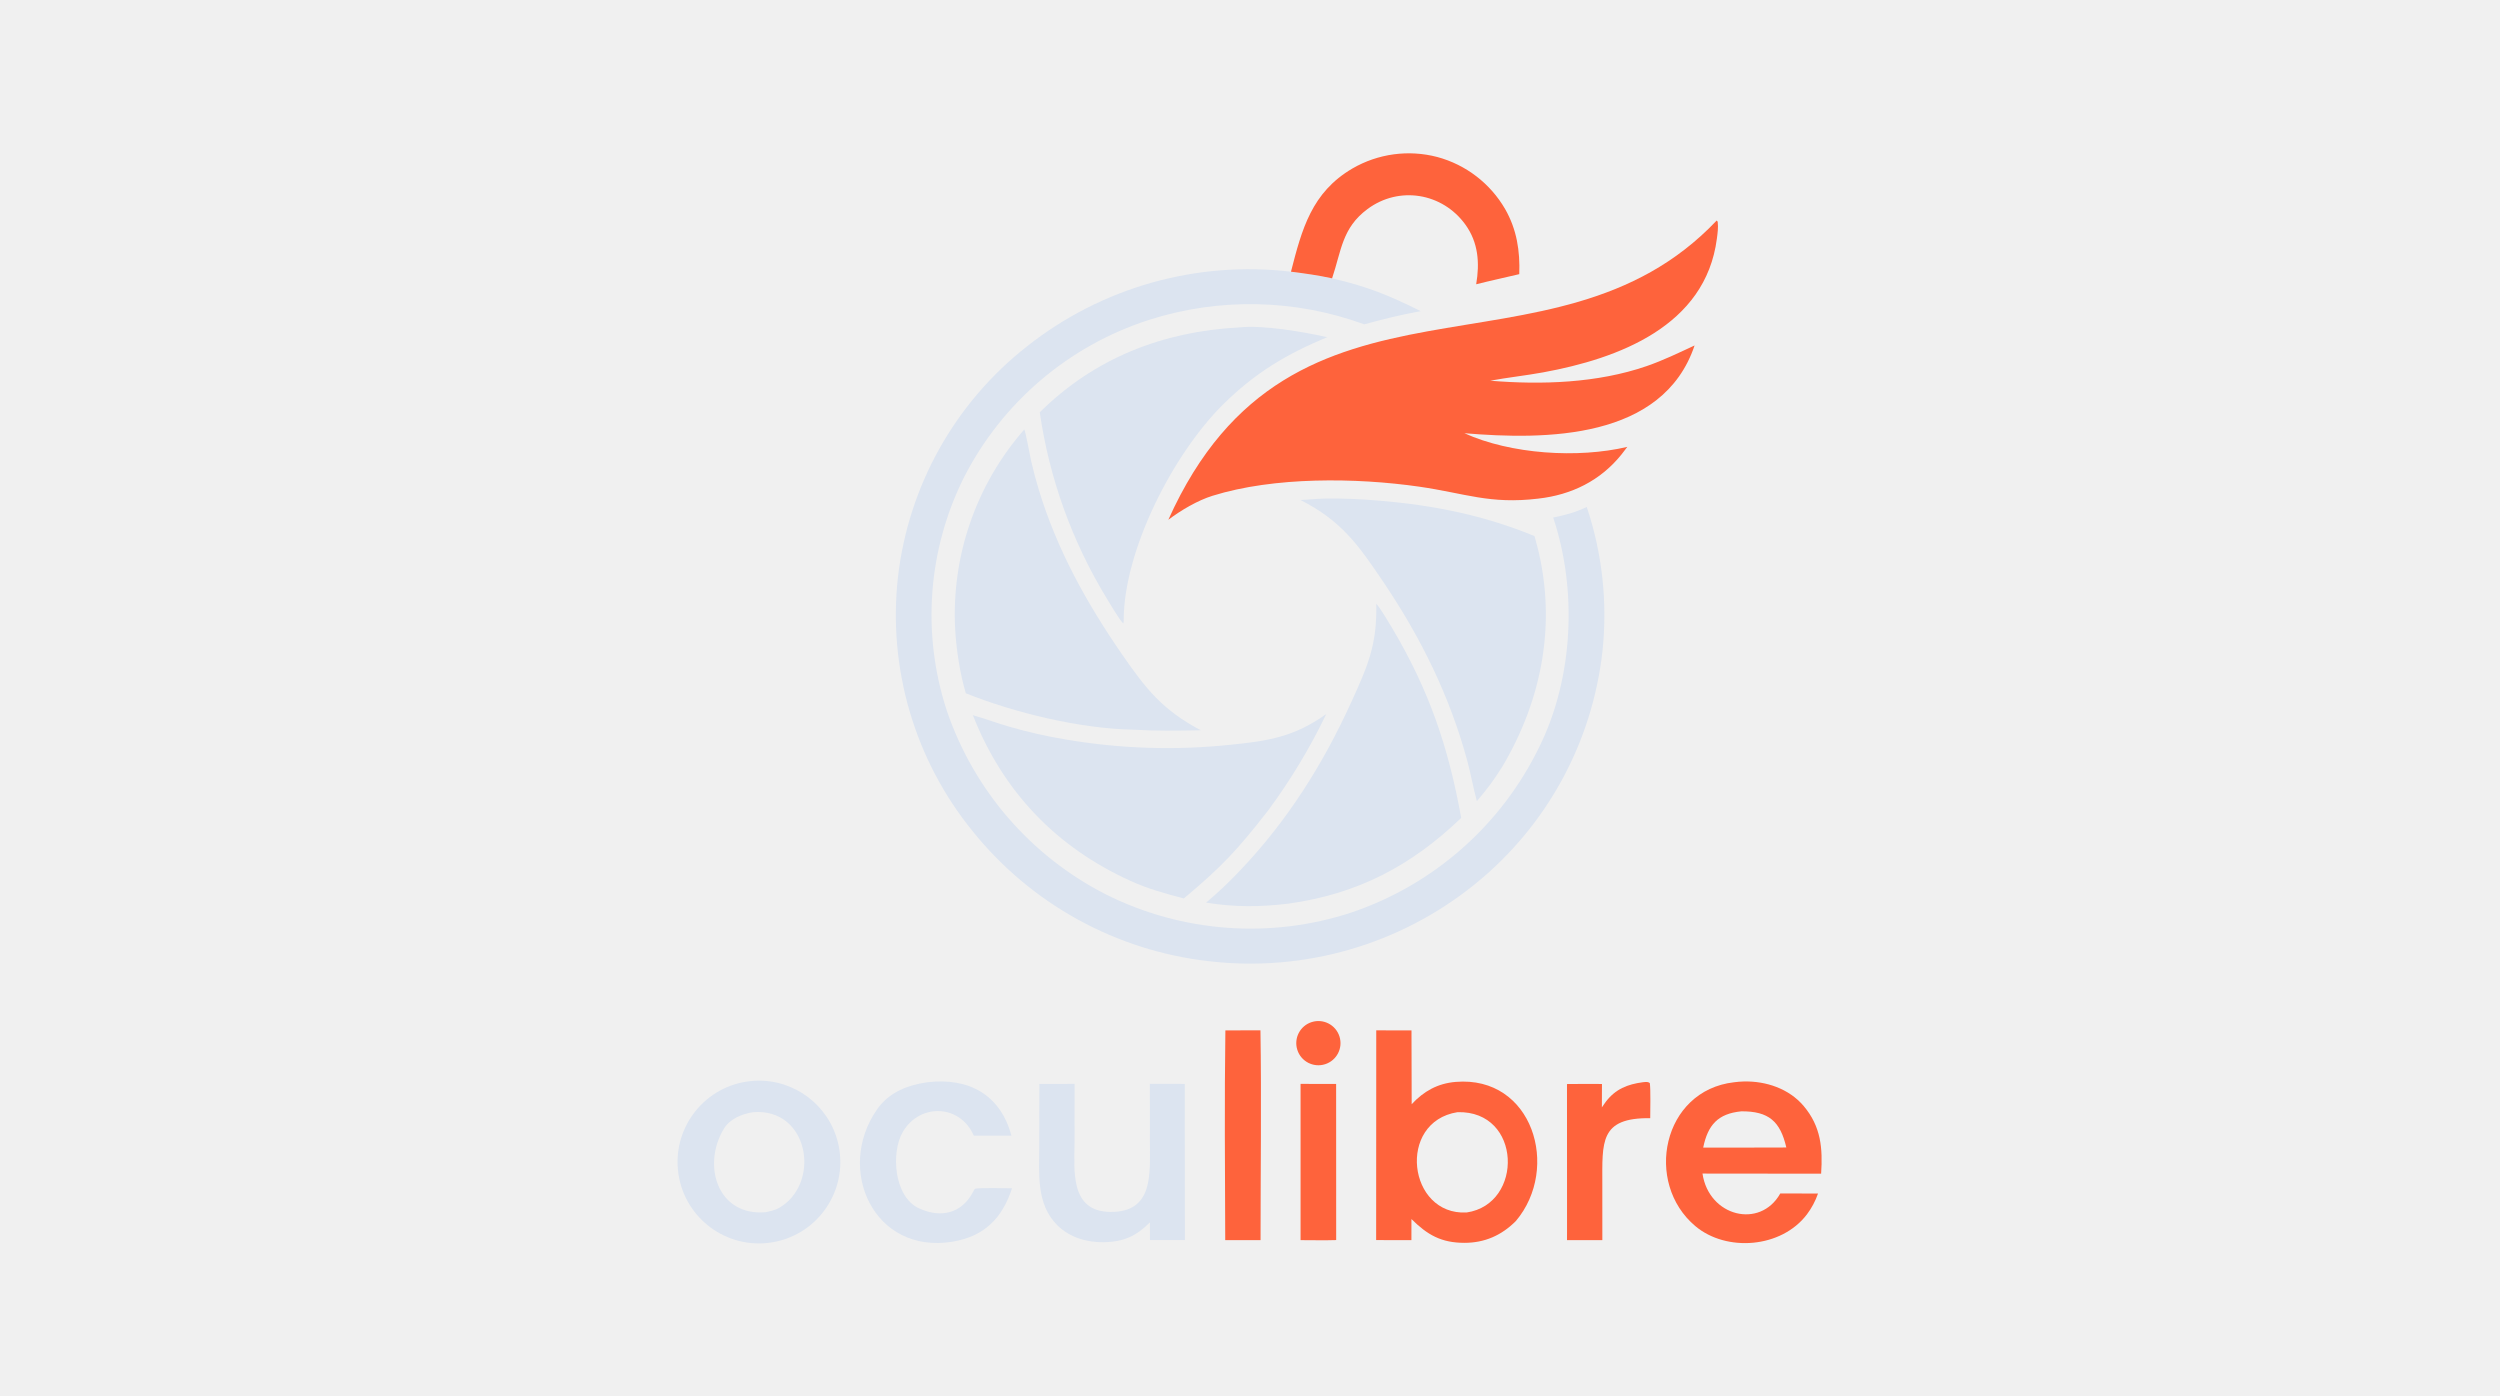
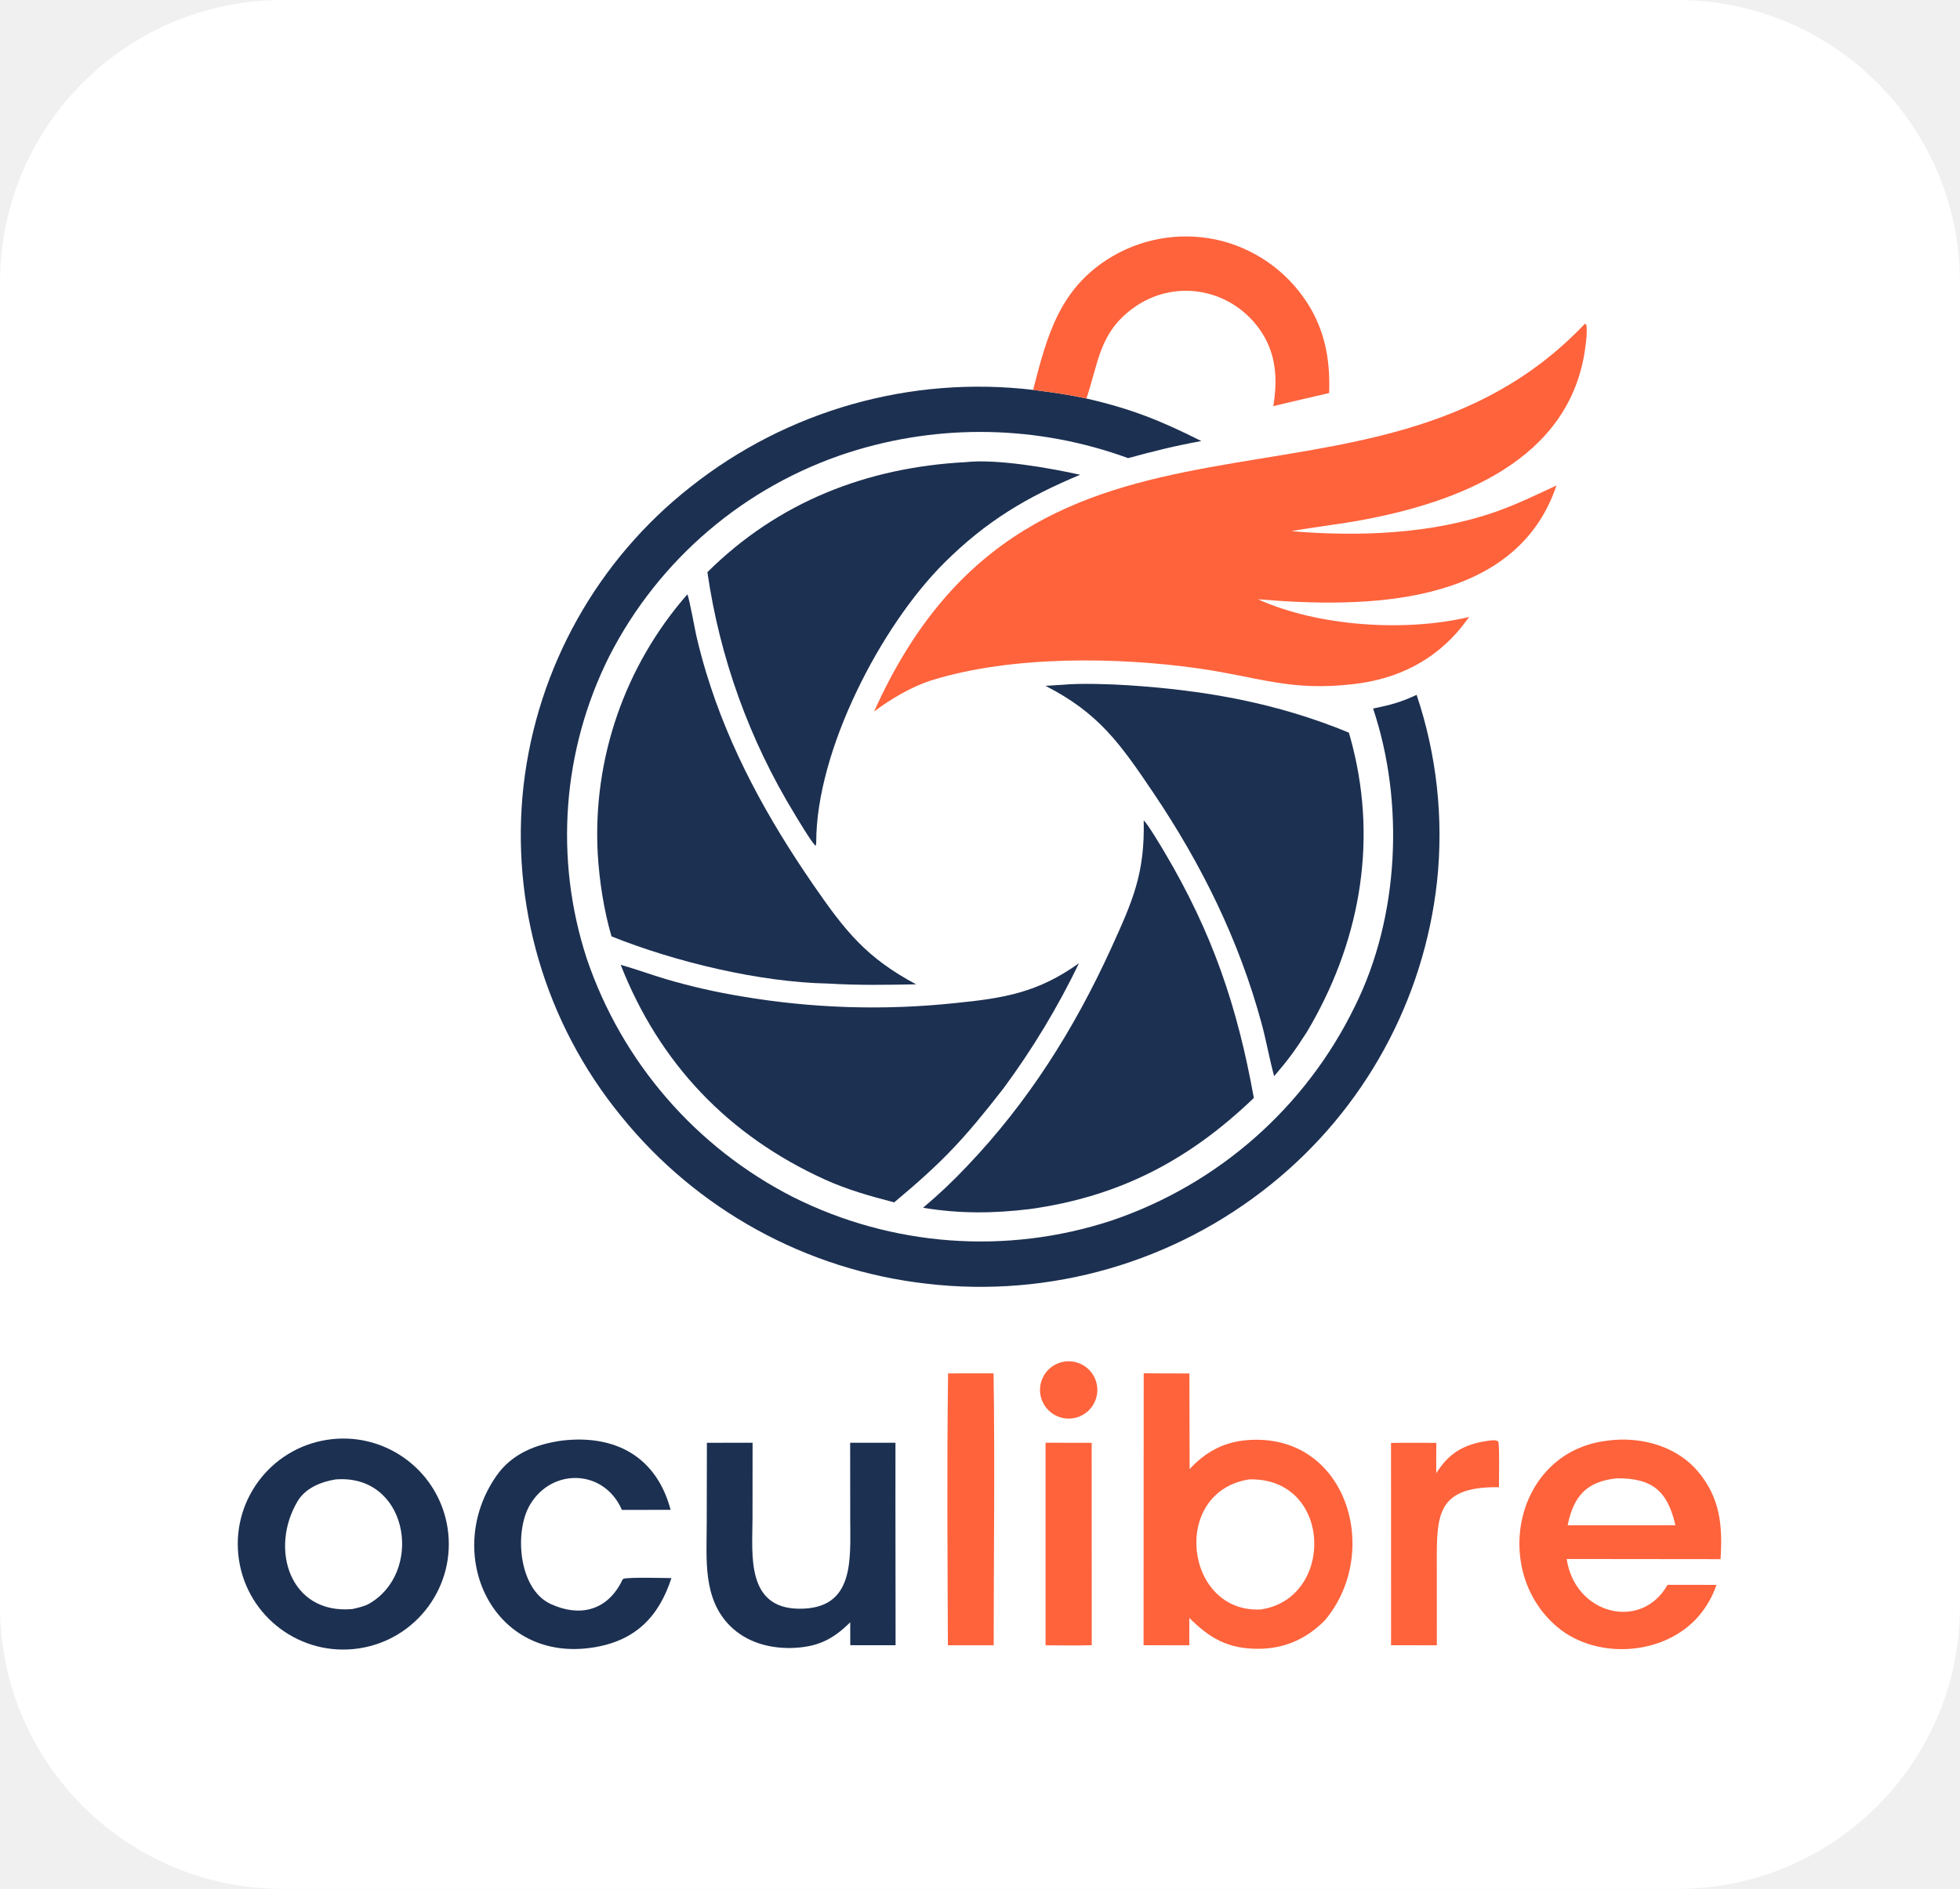
- <svg xmlns="http://www.w3.org/2000/svg" version="1.1" style="display: block;" viewBox="0 0 2752 1536" width="2752" height="1536" preserveAspectRatio="none" id="svg21">
+ <svg xmlns="http://www.w3.org/2000/svg" version="1.1" style="display: block;" viewBox="544 -32 1664 1604" width="1664" height="1604" preserveAspectRatio="none" id="svg21">
  <defs id="defs21" />
-   <path transform="translate(0,0)" fill="rgb(220,228,240)" d="M 1746.69 558.061 C 1763.77 608.939 1769.68 662.896 1764.05 716.266 C 1753.03 817.259 1702.43 909.766 1623.32 973.511 C 1541.13 1039.92 1435.65 1070.41 1330.7 1058.09 C 1228.67 1046.57 1135.32 995.247 1070.91 915.285 C 1006.84 836.662 977.139 735.539 988.528 634.754 C 1000.14 534.725 1051.23 443.482 1130.45 381.317 C 1212.55 316.362 1317.14 286.773 1421.1 299.091 C 1436.61 301.024 1451.05 303.066 1466.36 306.399 C 1504.87 315.288 1529.05 325.051 1563.93 342.527 C 1541.04 346.695 1524.07 350.981 1501.75 357.034 C 1425.43 329.122 1341.99 327.427 1264.6 352.217 C 1176.52 380.607 1103.35 442.881 1061.25 525.297 C 1021.33 605.022 1014.47 697.27 1042.15 782.023 C 1071.9 869.815 1134.79 942.502 1217.39 984.569 C 1301.27 1026.59 1398.36 1033.77 1487.5 1004.53 C 1578.04 973.969 1652.54 908.38 1694.32 822.448 C 1731.94 746.756 1736.48 649.497 1709.73 569.677 C 1724.73 566.546 1732.78 564.52 1746.69 558.061 z" id="path2" />
+   <rect x="544" y="-32" width="1664" height="1604" rx="240" fill="#ffffff" id="card" />
+   <path transform="translate(0,0)" fill="rgb(28,48,81)" d="M 1746.69 558.061 C 1763.77 608.939 1769.68 662.896 1764.05 716.266 C 1753.03 817.259 1702.43 909.766 1623.32 973.511 C 1541.13 1039.92 1435.65 1070.41 1330.7 1058.09 C 1228.67 1046.57 1135.32 995.247 1070.91 915.285 C 1006.84 836.662 977.139 735.539 988.528 634.754 C 1000.14 534.725 1051.23 443.482 1130.45 381.317 C 1212.55 316.362 1317.14 286.773 1421.1 299.091 C 1436.61 301.024 1451.05 303.066 1466.36 306.399 C 1504.87 315.288 1529.05 325.051 1563.93 342.527 C 1541.04 346.695 1524.07 350.981 1501.75 357.034 C 1425.43 329.122 1341.99 327.427 1264.6 352.217 C 1176.52 380.607 1103.35 442.881 1061.25 525.297 C 1021.33 605.022 1014.47 697.27 1042.15 782.023 C 1071.9 869.815 1134.79 942.502 1217.39 984.569 C 1301.27 1026.59 1398.36 1033.77 1487.5 1004.53 C 1578.04 973.969 1652.54 908.38 1694.32 822.448 C 1731.94 746.756 1736.48 649.497 1709.73 569.677 C 1724.73 566.546 1732.78 564.52 1746.69 558.061 z" id="path2" />
  <path transform="translate(0,0)" fill="rgb(254,99,60)" d="M 1889.73 242.75 L 1890.85 244.099 C 1891.59 250.683 1890.76 256.366 1889.92 262.809 C 1877.45 359.004 1781.68 394.727 1698.71 409.902 C 1679.69 413.38 1659.73 415.516 1640.41 419.076 C 1697.09 423.784 1758.45 421.705 1812.57 403.027 C 1830.78 396.742 1847.94 388.387 1865.4 380.278 C 1830.5 484.121 1701.53 484.398 1612 476.887 C 1663.06 500.044 1736.97 504.809 1791.35 491.907 C 1789.33 494.655 1787.26 497.366 1785.14 500.039 C 1761.83 529.164 1729.92 544.761 1693.25 548.887 C 1639.8 555.291 1613 543.023 1562.3 535.73 C 1492.87 525.742 1402.6 524.609 1334.82 545.729 C 1318.2 550.91 1299.89 561.753 1286.1 572.177 C 1423 266.919 1708.46 434.073 1889.73 242.75 z" id="path3" />
-   <path transform="translate(0,0)" fill="rgb(220,228,240)" d="M 1070.94 787.288 C 1083.41 790.787 1097.17 795.852 1109.98 799.637 C 1130.83 805.731 1152.04 810.55 1173.48 814.067 C 1233.45 824.297 1294.55 826.218 1355.04 819.777 C 1396.72 815.628 1425.29 810.808 1460.03 785.941 C 1442.04 823.28 1420.59 858.848 1395.96 892.177 C 1362.27 935.517 1344.73 954.266 1303.15 989.024 C 1282.89 983.757 1263.49 978.342 1244.39 969.669 C 1162.05 932.276 1103.77 870.792 1070.94 787.288 z" id="path4" />
-   <path transform="translate(0,0)" fill="rgb(220,228,240)" d="M 1447.13 549.422 C 1461.03 548.075 1487.04 548.959 1500.88 549.849 C 1566.93 554.098 1627.78 564.769 1689.16 590.132 C 1690.3 593.946 1691.35 597.786 1692.31 601.649 C 1713.66 685.925 1697.61 770.201 1653.6 844.188 C 1643.75 859.621 1637.66 867.986 1625.73 881.855 C 1621.74 867.404 1619.13 852.095 1615.18 837.499 C 1595.97 766.487 1564.09 701.91 1523.06 641.049 C 1495.07 599.532 1476.73 573.418 1431.59 550.404 L 1447.13 549.422 z" id="path5" />
-   <path transform="translate(0,0)" fill="rgb(220,228,240)" d="M 1127.55 472.725 C 1129.13 475.681 1133.82 501.905 1135.11 507.571 C 1137.58 518.258 1140.41 528.86 1143.59 539.359 C 1163.44 604.724 1195.9 663.355 1234.47 719.342 C 1261.55 758.651 1279.52 781.347 1321.79 803.873 C 1295.98 804.349 1273.06 804.774 1247.25 803.222 C 1188.85 802.11 1117.19 784.812 1063.16 763.161 C 1056.67 741.115 1052.73 715.403 1051.44 692.498 C 1047.2 612.122 1074.5 533.265 1127.55 472.725 z" id="path6" />
-   <path transform="translate(0,0)" fill="rgb(220,228,240)" d="M 1514.98 664.627 C 1518.73 668.198 1529.24 685.885 1532.68 691.696 C 1573.37 760.353 1594.49 822.633 1608.49 900.356 C 1553.38 953.232 1494.47 984.118 1418.24 994.735 C 1387.03 998.482 1358.73 998.724 1327.65 993.607 C 1340.73 982.622 1353.15 970.884 1364.86 958.453 C 1417.04 903.769 1456.15 841.626 1487.41 773.093 C 1505.81 732.759 1516.04 709.49 1514.98 664.627 z" id="path7" />
-   <path transform="translate(0,0)" fill="rgb(220,228,240)" d="M 1363.63 360.452 C 1390.28 357.5 1435.17 365.376 1461.02 371.164 C 1415.54 390.146 1381.51 410.429 1346.19 445.424 C 1291.51 499.605 1236.9 605.685 1236.96 683.25 C 1236.99 684.223 1236.73 685.252 1236.55 686.255 C 1233.71 684.548 1221.07 663.356 1218.57 659.177 C 1180.25 596.464 1155.07 526.618 1144.57 453.879 C 1204.67 394.219 1279.89 364.933 1363.63 360.452 z" id="path8" />
+   <path transform="translate(0,0)" fill="rgb(28,48,81)" d="M 1070.94 787.288 C 1083.41 790.787 1097.17 795.852 1109.98 799.637 C 1130.83 805.731 1152.04 810.55 1173.48 814.067 C 1233.45 824.297 1294.55 826.218 1355.04 819.777 C 1396.72 815.628 1425.29 810.808 1460.03 785.941 C 1442.04 823.28 1420.59 858.848 1395.96 892.177 C 1362.27 935.517 1344.73 954.266 1303.15 989.024 C 1282.89 983.757 1263.49 978.342 1244.39 969.669 C 1162.05 932.276 1103.77 870.792 1070.94 787.288 z" id="path4" />
+   <path transform="translate(0,0)" fill="rgb(28,48,81)" d="M 1447.13 549.422 C 1461.03 548.075 1487.04 548.959 1500.88 549.849 C 1566.93 554.098 1627.78 564.769 1689.16 590.132 C 1690.3 593.946 1691.35 597.786 1692.31 601.649 C 1713.66 685.925 1697.61 770.201 1653.6 844.188 C 1643.75 859.621 1637.66 867.986 1625.73 881.855 C 1621.74 867.404 1619.13 852.095 1615.18 837.499 C 1595.97 766.487 1564.09 701.91 1523.06 641.049 C 1495.07 599.532 1476.73 573.418 1431.59 550.404 L 1447.13 549.422 z" id="path5" />
+   <path transform="translate(0,0)" fill="rgb(28,48,81)" d="M 1127.55 472.725 C 1129.13 475.681 1133.82 501.905 1135.11 507.571 C 1137.58 518.258 1140.41 528.86 1143.59 539.359 C 1163.44 604.724 1195.9 663.355 1234.47 719.342 C 1261.55 758.651 1279.52 781.347 1321.79 803.873 C 1295.98 804.349 1273.06 804.774 1247.25 803.222 C 1188.85 802.11 1117.19 784.812 1063.16 763.161 C 1056.67 741.115 1052.73 715.403 1051.44 692.498 C 1047.2 612.122 1074.5 533.265 1127.55 472.725 z" id="path6" />
+   <path transform="translate(0,0)" fill="rgb(28,48,81)" d="M 1514.98 664.627 C 1518.73 668.198 1529.24 685.885 1532.68 691.696 C 1573.37 760.353 1594.49 822.633 1608.49 900.356 C 1553.38 953.232 1494.47 984.118 1418.24 994.735 C 1387.03 998.482 1358.73 998.724 1327.65 993.607 C 1340.73 982.622 1353.15 970.884 1364.86 958.453 C 1417.04 903.769 1456.15 841.626 1487.41 773.093 C 1505.81 732.759 1516.04 709.49 1514.98 664.627 z" id="path7" />
+   <path transform="translate(0,0)" fill="rgb(28,48,81)" d="M 1363.63 360.452 C 1390.28 357.5 1435.17 365.376 1461.02 371.164 C 1415.54 390.146 1381.51 410.429 1346.19 445.424 C 1291.51 499.605 1236.9 605.685 1236.96 683.25 C 1236.99 684.223 1236.73 685.252 1236.55 686.255 C 1233.71 684.548 1221.07 663.356 1218.57 659.177 C 1180.25 596.464 1155.07 526.618 1144.57 453.879 C 1204.67 394.219 1279.89 364.933 1363.63 360.452 z" id="path8" />
  <path transform="translate(0,0)" fill="rgb(254,99,60)" d="M 1421.1 299.091 C 1433.13 252.185 1443.89 211.721 1488.8 185.438 C 1517.04 169.081 1550.59 164.544 1582.15 172.816 C 1613.65 181.299 1640.51 201.915 1656.86 230.152 C 1669.71 252.617 1673.36 276.288 1672.41 301.785 C 1656.81 305.513 1640.44 309.006 1624.98 312.928 C 1628.96 289.559 1627.39 266.976 1613.05 247.173 C 1587.79 212.268 1540.08 204.33 1505.35 230.127 C 1477.24 251.016 1476.65 275.864 1466.36 306.399 C 1451.05 303.066 1436.61 301.024 1421.1 299.091 z" id="path15" />
  <g id="g21">
    <path id="path9" d="M 1514.98 1134.16 L 1514.859 1365.09 L 1553.689 1365.141 L 1553.711 1341.92 C 1571.161 1359.26 1586.47 1368.109 1611.98 1368.119 C 1634.37 1368.129 1652.949 1359.89 1668.689 1344.08 C 1717.87 1285.79 1687.199 1183.841 1602.359 1190.961 C 1582.729 1192.611 1567.381 1201.09 1553.971 1215.5 L 1553.77 1134.289 C 1540.929 1134.249 1527.781 1134.37 1514.98 1134.16 z M 1604.439 1224.279 C 1675.35 1222.319 1677.57 1325.451 1614.439 1334.711 C 1549.689 1338.121 1537.419 1234.889 1604.439 1224.279 z " transform="translate(0,0)" style="fill:#fe633c;fill-opacity:1" />
-     <path id="path11" d="M 839.748 1189.676 C 833.787 1189.395 827.707 1189.71 821.58 1190.67 C 772.835 1198.3 739.441 1243.919 746.885 1292.689 C 754.329 1341.469 799.809 1375.039 848.613 1367.789 C 897.687 1360.489 931.489 1314.71 924.004 1265.66 C 917.454 1222.75 881.477 1191.638 839.748 1189.676 z M 834.604 1224.082 C 891.759 1224.538 902.798 1304.379 856.932 1330.07 C 853.227 1332.14 847.244 1333.441 843.031 1334.391 C 790.085 1339.061 772.54 1283.271 796.654 1242.811 C 803.282 1231.69 816.44 1226.299 828.93 1224.289 C 830.869 1224.134 832.76 1224.067 834.604 1224.082 z " transform="translate(0,0)" style="fill:#DCE4F0;fill-opacity:1" />
+     <path id="path11" d="M 839.748 1189.676 C 833.787 1189.395 827.707 1189.71 821.58 1190.67 C 772.835 1198.3 739.441 1243.919 746.885 1292.689 C 754.329 1341.469 799.809 1375.039 848.613 1367.789 C 897.687 1360.489 931.489 1314.71 924.004 1265.66 C 917.454 1222.75 881.477 1191.638 839.748 1189.676 z M 834.604 1224.082 C 891.759 1224.538 902.798 1304.379 856.932 1330.07 C 853.227 1332.14 847.244 1333.441 843.031 1334.391 C 790.085 1339.061 772.54 1283.271 796.654 1242.811 C 803.282 1231.69 816.44 1226.299 828.93 1224.289 C 830.869 1224.134 832.76 1224.067 834.604 1224.082 z " transform="translate(0,0)" style="fill:#1c3051;fill-opacity:1" />
    <path id="path13" d="M 1919.359 1190.502 C 1915.844 1190.597 1912.344 1190.881 1908.891 1191.35 C 1829.871 1200.41 1809.45 1302.119 1866.32 1349.789 C 1900.38 1378.349 1960.709 1374.1 1989.02 1336.84 C 1994.28 1329.86 1998.419 1322.11 2001.27 1313.85 L 1973.75 1313.779 L 1959.721 1313.789 C 1937.571 1353.249 1881.07 1339.179 1874.1 1291.859 L 2004.699 1292 C 2006.559 1263.92 2004.541 1240.031 1985.471 1217.471 C 1969.38 1198.422 1943.97 1189.838 1919.359 1190.502 z M 1916.811 1223.35 C 1947.011 1223.14 1959.711 1234.33 1966.391 1263.16 L 1923.75 1263.26 L 1874.881 1263.26 C 1879.981 1238.41 1891.031 1225.91 1916.811 1223.35 z " transform="translate(0,0)" style="fill:#fe633c;fill-opacity:1" />
-     <path transform="translate(0,0)" fill="rgb(220,228,240)" d="M 1265.76 1193.13 L 1304.23 1193.16 L 1304.21 1243.75 L 1304.33 1365.09 L 1265.86 1365.07 L 1265.82 1345.62 C 1250.62 1360.74 1237.17 1366.94 1215.19 1367.45 C 1196.34 1367.67 1177.63 1362.32 1164.02 1348.88 C 1140.43 1325.59 1143.97 1291.83 1144 1261.58 L 1144.14 1193.18 L 1182.93 1193.15 L 1182.87 1257.64 C 1182.72 1288.17 1177.43 1333.54 1222.17 1334.09 C 1269.88 1334.67 1265.86 1292.28 1265.82 1257.64 L 1265.76 1193.13 z" id="path16" />
-     <path transform="translate(0,0)" fill="rgb(220,228,240)" d="M 1021.05 1191.32 C 1066.43 1185.98 1101.33 1205.02 1113.36 1250.14 L 1071.96 1250.15 C 1056.97 1215.56 1012.81 1214.14 994.01 1245.69 C 980.408 1268.52 984.147 1317.45 1011.48 1330.06 C 1035.7 1341.24 1058.86 1336.05 1071.56 1311.32 C 1071.99 1309.9 1072.3 1309.86 1073.34 1308.59 C 1079.01 1307.26 1107.08 1308 1114.03 1308.09 C 1103.46 1340.52 1083.91 1361 1048.55 1366.85 C 962.175 1381.13 919.303 1287.62 965.39 1221.33 C 978.351 1202.68 998.463 1194.48 1021.05 1191.32 z" id="path17" />
+     <path transform="translate(0,0)" fill="rgb(28,48,81)" d="M 1265.76 1193.13 L 1304.23 1193.16 L 1304.21 1243.75 L 1304.33 1365.09 L 1265.86 1365.07 L 1265.82 1345.62 C 1250.62 1360.74 1237.17 1366.94 1215.19 1367.45 C 1196.34 1367.67 1177.63 1362.32 1164.02 1348.88 C 1140.43 1325.59 1143.97 1291.83 1144 1261.58 L 1144.14 1193.18 L 1182.93 1193.15 L 1182.87 1257.64 C 1182.72 1288.17 1177.43 1333.54 1222.17 1334.09 C 1269.88 1334.67 1265.86 1292.28 1265.82 1257.64 L 1265.76 1193.13 z" id="path16" />
+     <path transform="translate(0,0)" fill="rgb(28,48,81)" d="M 1021.05 1191.32 C 1066.43 1185.98 1101.33 1205.02 1113.36 1250.14 L 1071.96 1250.15 C 1056.97 1215.56 1012.81 1214.14 994.01 1245.69 C 980.408 1268.52 984.147 1317.45 1011.48 1330.06 C 1035.7 1341.24 1058.86 1336.05 1071.56 1311.32 C 1071.99 1309.9 1072.3 1309.86 1073.34 1308.59 C 1079.01 1307.26 1107.08 1308 1114.03 1308.09 C 1103.46 1340.52 1083.91 1361 1048.55 1366.85 C 962.175 1381.13 919.303 1287.62 965.39 1221.33 C 978.351 1202.68 998.463 1194.48 1021.05 1191.32 z" id="path17" />
    <path transform="translate(0,0)" fill="rgb(254,99,60)" d="M 1348.9 1134.25 L 1387.51 1134.2 C 1388.71 1210.05 1387.62 1289.09 1387.62 1365.14 L 1348.74 1365.14 C 1348.44 1289.09 1347.85 1210.15 1348.9 1134.25 z" id="path18" />
    <path transform="translate(0,0)" fill="rgb(254,99,60)" d="M 1808.72 1191.28 C 1812.05 1191.01 1813.81 1190.59 1816.09 1192.19 C 1817.18 1198.57 1816.56 1223.17 1816.58 1230.89 C 1760.61 1230.22 1763.88 1257.28 1763.84 1303.62 L 1763.86 1365.12 L 1724.96 1365.11 L 1725 1353.25 L 1724.94 1193.31 C 1737.59 1193.06 1750.74 1193.24 1763.44 1193.24 C 1763.32 1201.83 1763.29 1210.42 1763.35 1219.01 C 1764.66 1216.94 1766.06 1214.92 1767.55 1212.96 C 1778.33 1198.79 1791.56 1193.54 1808.72 1191.28 z" id="path19" />
    <path transform="translate(0,0)" fill="rgb(254,99,60)" d="M 1431.66 1193.14 L 1470.81 1193.22 L 1470.87 1365.08 C 1458.38 1365.49 1444.28 1365.16 1431.67 1365.15 L 1431.66 1193.14 z" id="path20" />
    <path transform="translate(0,0)" fill="rgb(254,99,60)" d="M 1443.98 1125.09 C 1456.78 1121.06 1470.43 1128.15 1474.49 1140.95 C 1478.54 1153.75 1471.47 1167.41 1458.67 1171.49 C 1445.85 1175.58 1432.14 1168.48 1428.08 1155.65 C 1424.02 1142.82 1431.14 1129.13 1443.98 1125.09 z" id="path21" />
  </g>
</svg>
